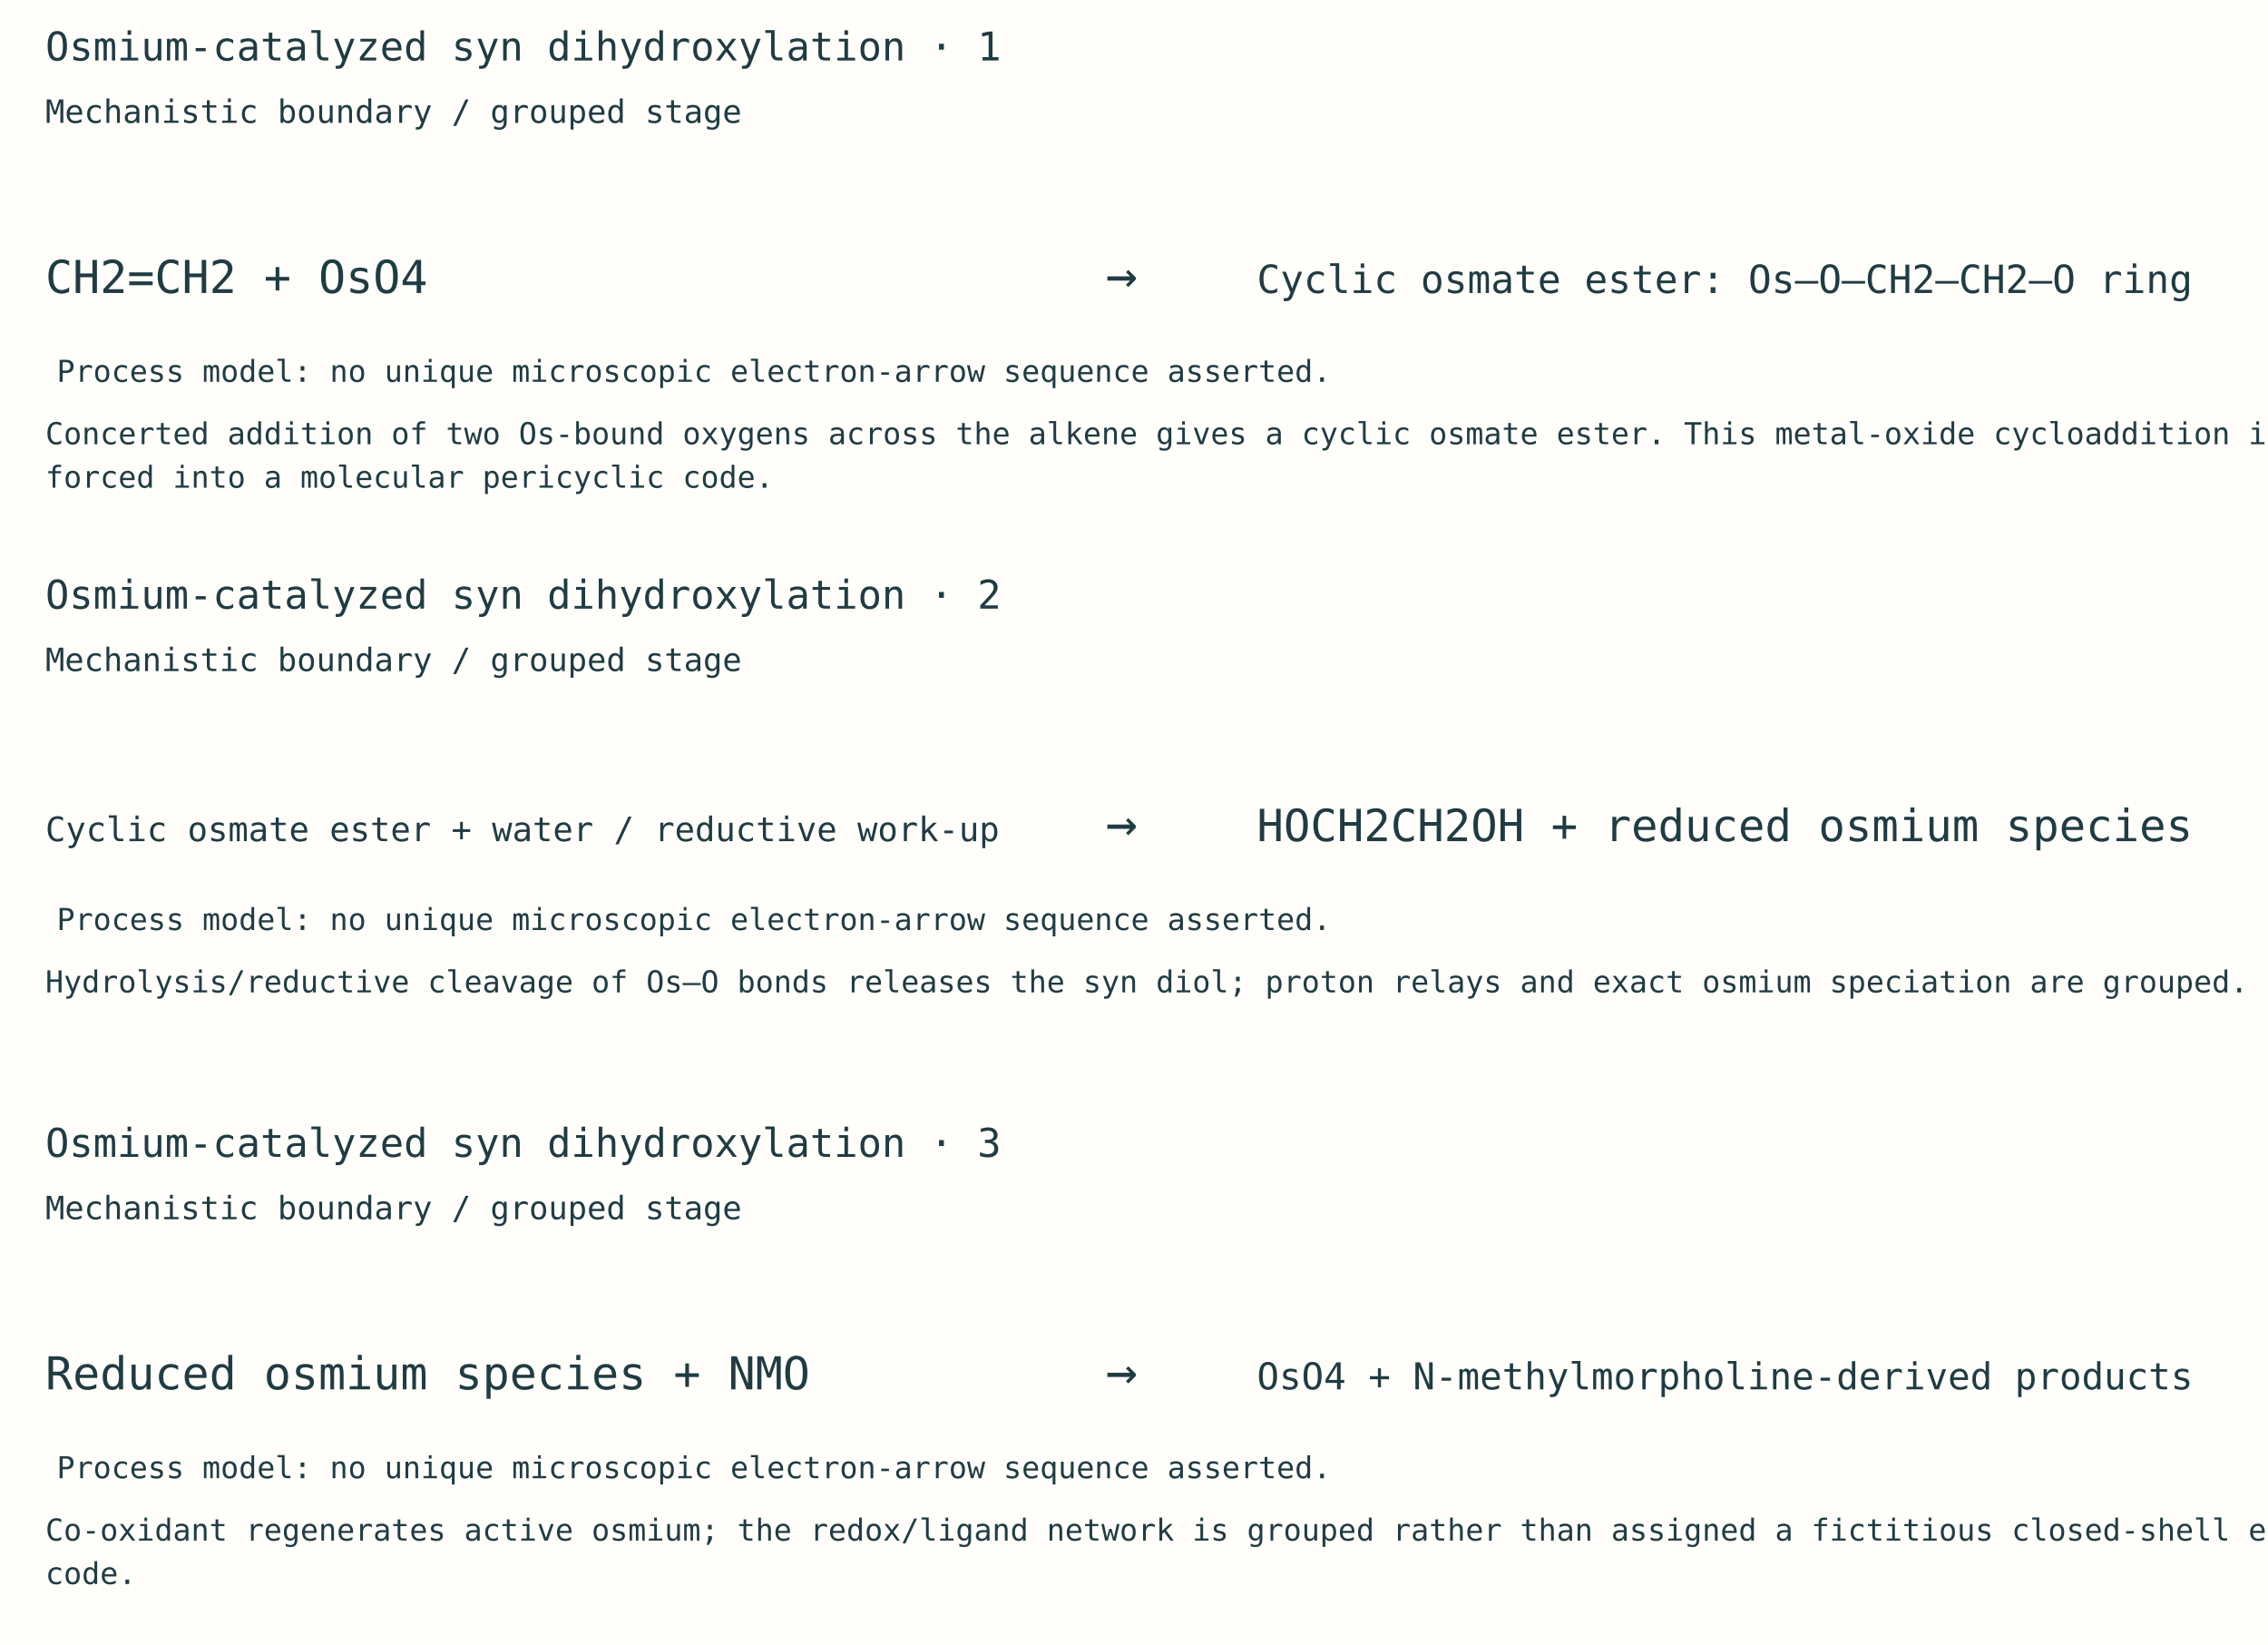
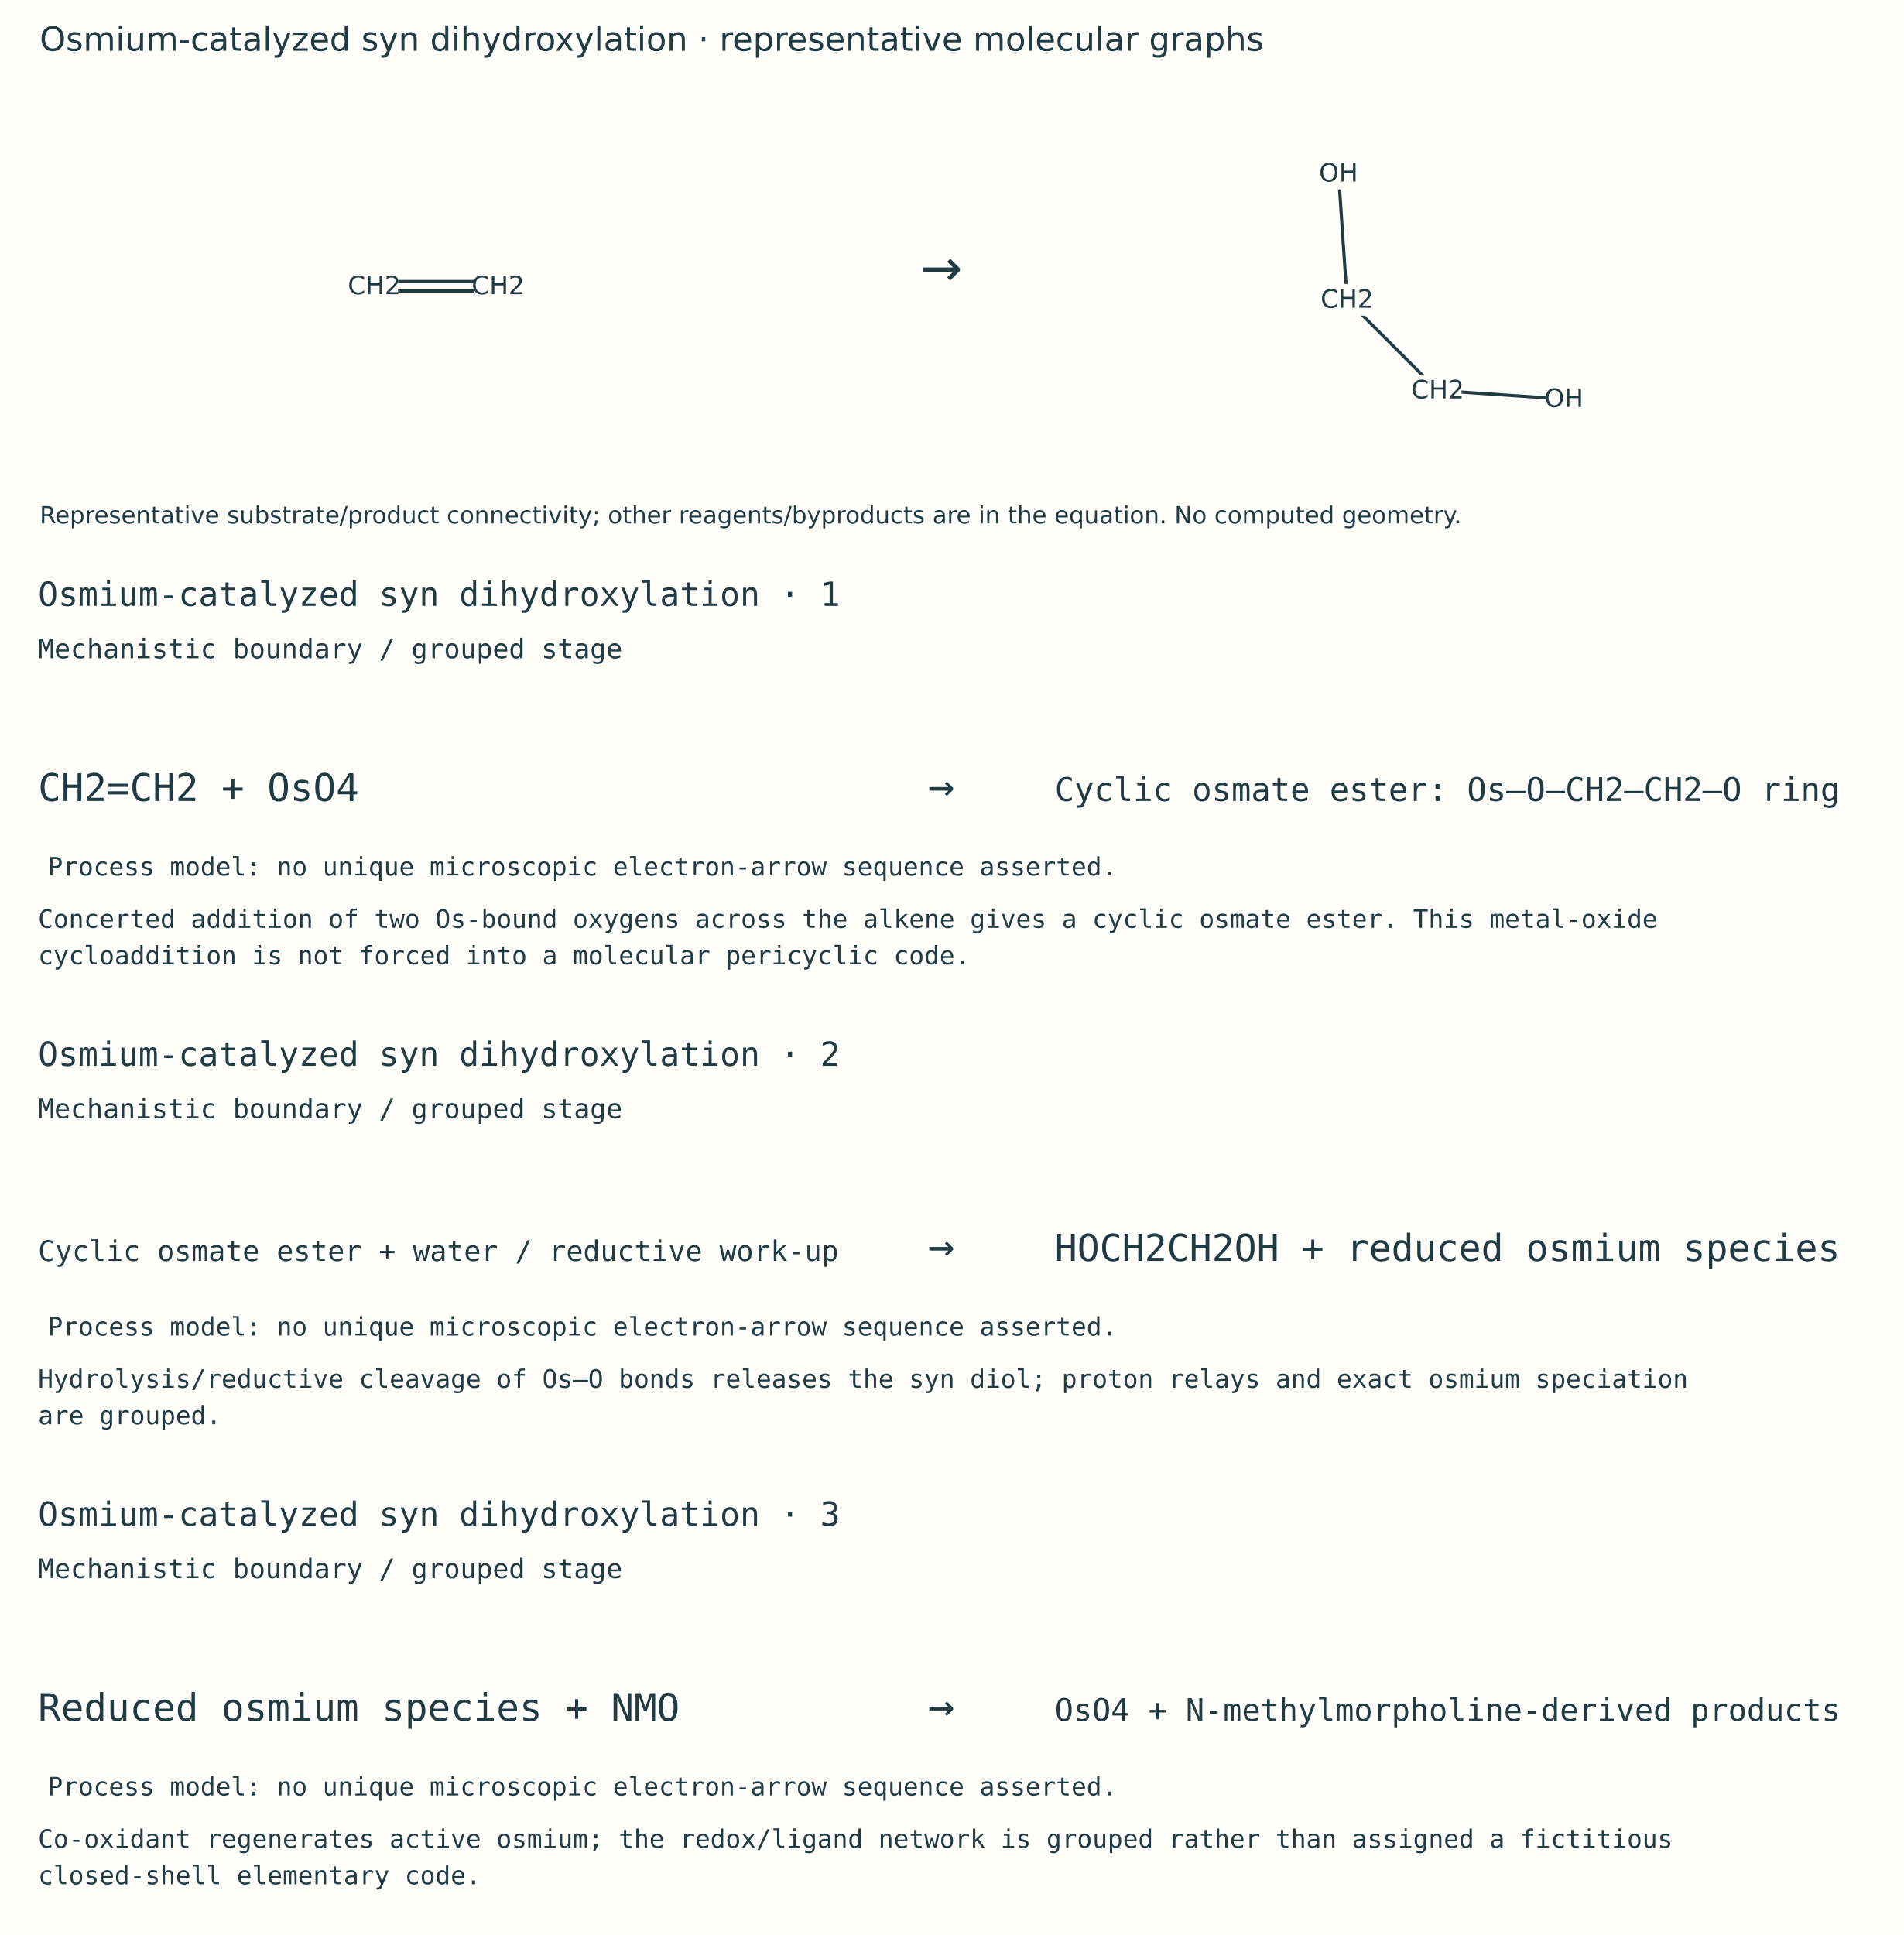
- <svg xmlns="http://www.w3.org/2000/svg" viewBox="0 0 1200 870">
-   <g transform="translate(0,0)">
+ <svg xmlns="http://www.w3.org/2000/svg" viewBox="0 0 1200 1220">
+   <g font-family="DejaVu Sans,sans-serif">
+     <rect width="1200" height="350" fill="#fffefa" />
+     <text x="25" y="32" font-size="21" fill="#203c43">Osmium-catalyzed syn dihydroxylation · representative molecular graphs</text>
+     <path d="M314.05,183.50 L235.95,183.50" stroke="#203c43" stroke-width="2" fill="none" />
+     <path d="M314.05,177.50 L235.95,177.50" stroke="#203c43" stroke-width="2" fill="none" />
+     <rect x="299.05" y="170.50" width="30" height="20" fill="#fffefa" />
+     <text x="314.05" y="185.50" font-size="16" text-anchor="middle" fill="#203c43">CH2</text>
+     <rect x="220.95" y="170.50" width="30" height="20" fill="#fffefa" />
+     <text x="235.95" y="185.50" font-size="16" text-anchor="middle" fill="#203c43">CH2</text>
+     <path d="M986.07,251.57 L906.46,246.18" stroke="#203c43" stroke-width="2" fill="none" />
+     <path d="M906.46,246.18 L849.32,189.04" stroke="#203c43" stroke-width="2" fill="none" />
+     <path d="M849.32,189.04 L843.93,109.43" stroke="#203c43" stroke-width="2" fill="none" />
+     <rect x="976.07" y="241.57" width="20" height="20" fill="#fffefa" />
+     <text x="986.07" y="256.57" font-size="16" text-anchor="middle" fill="#203c43">OH</text>
+     <rect x="891.46" y="236.18" width="30" height="20" fill="#fffefa" />
+     <text x="906.46" y="251.18" font-size="16" text-anchor="middle" fill="#203c43">CH2</text>
+     <rect x="834.32" y="179.04" width="30" height="20" fill="#fffefa" />
+     <text x="849.32" y="194.04" font-size="16" text-anchor="middle" fill="#203c43">CH2</text>
+     <rect x="833.93" y="99.43" width="20" height="20" fill="#fffefa" />
+     <text x="843.93" y="114.43" font-size="16" text-anchor="middle" fill="#203c43">OH</text>
+     <text x="580" y="180" font-size="32" fill="#203c43">→</text>
+     <text x="25" y="330" font-size="15" fill="#203c43">Representative substrate/product connectivity; other reagents/byproducts are in the equation. No computed geometry.</text>
+   </g>
+   <g transform="translate(0,350)">
    <rect width="1200" height="290" fill="#fffefa" />
    <defs>
      <marker id="syn-dihydroxylation-1-pair" viewBox="0 0 10 10" refX="9" refY="5" markerWidth="6" markerHeight="6" orient="auto">
        <path d="M1 1L9 5L1 9" fill="none" stroke="#aa6a4e" />
      </marker>
      <marker id="syn-dihydroxylation-1-fish" viewBox="0 0 10 10" refX="9" refY="5" markerWidth="6" markerHeight="6" orient="auto">
        <path d="M1 1L9 5" fill="none" stroke="#aa6a4e" />
      </marker>
    </defs>
    <g fill="#203c43" font-family="DejaVu Sans Mono,monospace">
      <text x="24" y="32" font-size="21">Osmium-catalyzed syn dihydroxylation · 1</text>
      <text x="24" y="65" font-size="17">Mechanistic boundary / grouped stage</text>
      <text x="585" y="155" font-size="28">→</text>
      <text x="24.00" y="155" font-size="24.00">CH2=CH2 + OsO4</text>
      <text x="665.00" y="155" font-size="20.56">Cyclic osmate ester: Os–O–CH2–CH2–O ring</text>
      <text x="30" y="202" font-size="16">Process model: no unique microscopic electron-arrow sequence asserted.</text>
-       <text x="24" y="235" font-size="16">Concerted addition of two Os-bound oxygens across the alkene gives a cyclic osmate ester. This metal-oxide cycloaddition is not</text>
-       <text x="24" y="258" font-size="16">forced into a molecular pericyclic code.</text>
+       <text x="24" y="235" font-size="16">Concerted addition of two Os-bound oxygens across the alkene gives a cyclic osmate ester. This metal-oxide</text>
+       <text x="24" y="258" font-size="16">cycloaddition is not forced into a molecular pericyclic code.</text>
    </g>
  </g>
-   <g transform="translate(0,290)">
+   <g transform="translate(0,640)">
    <rect width="1200" height="290" fill="#fffefa" />
    <defs>
      <marker id="syn-dihydroxylation-2-pair" viewBox="0 0 10 10" refX="9" refY="5" markerWidth="6" markerHeight="6" orient="auto">
        <path d="M1 1L9 5L1 9" fill="none" stroke="#aa6a4e" />
      </marker>
      <marker id="syn-dihydroxylation-2-fish" viewBox="0 0 10 10" refX="9" refY="5" markerWidth="6" markerHeight="6" orient="auto">
        <path d="M1 1L9 5" fill="none" stroke="#aa6a4e" />
      </marker>
    </defs>
    <g fill="#203c43" font-family="DejaVu Sans Mono,monospace">
      <text x="24" y="32" font-size="21">Osmium-catalyzed syn dihydroxylation · 2</text>
      <text x="24" y="65" font-size="17">Mechanistic boundary / grouped stage</text>
      <text x="585" y="155" font-size="28">→</text>
      <text x="24.00" y="155" font-size="17.84">Cyclic osmate ester + water / reductive work-up</text>
      <text x="665.00" y="155" font-size="23.50">HOCH2CH2OH + reduced osmium species</text>
      <text x="30" y="202" font-size="16">Process model: no unique microscopic electron-arrow sequence asserted.</text>
-       <text x="24" y="235" font-size="16">Hydrolysis/reductive cleavage of Os–O bonds releases the syn diol; proton relays and exact osmium speciation are grouped.</text>
+       <text x="24" y="235" font-size="16">Hydrolysis/reductive cleavage of Os–O bonds releases the syn diol; proton relays and exact osmium speciation</text>
+       <text x="24" y="258" font-size="16">are grouped.</text>
    </g>
  </g>
-   <g transform="translate(0,580)">
+   <g transform="translate(0,930)">
    <rect width="1200" height="290" fill="#fffefa" />
    <defs>
      <marker id="syn-dihydroxylation-3-pair" viewBox="0 0 10 10" refX="9" refY="5" markerWidth="6" markerHeight="6" orient="auto">
        <path d="M1 1L9 5L1 9" fill="none" stroke="#aa6a4e" />
      </marker>
      <marker id="syn-dihydroxylation-3-fish" viewBox="0 0 10 10" refX="9" refY="5" markerWidth="6" markerHeight="6" orient="auto">
        <path d="M1 1L9 5" fill="none" stroke="#aa6a4e" />
      </marker>
    </defs>
    <g fill="#203c43" font-family="DejaVu Sans Mono,monospace">
      <text x="24" y="32" font-size="21">Osmium-catalyzed syn dihydroxylation · 3</text>
      <text x="24" y="65" font-size="17">Mechanistic boundary / grouped stage</text>
      <text x="585" y="155" font-size="28">→</text>
      <text x="24.00" y="155" font-size="24.00">Reduced osmium species + NMO</text>
      <text x="665.00" y="155" font-size="19.59">OsO4 + N-methylmorpholine-derived products</text>
      <text x="30" y="202" font-size="16">Process model: no unique microscopic electron-arrow sequence asserted.</text>
-       <text x="24" y="235" font-size="16">Co-oxidant regenerates active osmium; the redox/ligand network is grouped rather than assigned a fictitious closed-shell elementary</text>
-       <text x="24" y="258" font-size="16">code.</text>
+       <text x="24" y="235" font-size="16">Co-oxidant regenerates active osmium; the redox/ligand network is grouped rather than assigned a fictitious</text>
+       <text x="24" y="258" font-size="16">closed-shell elementary code.</text>
    </g>
  </g>
</svg>
